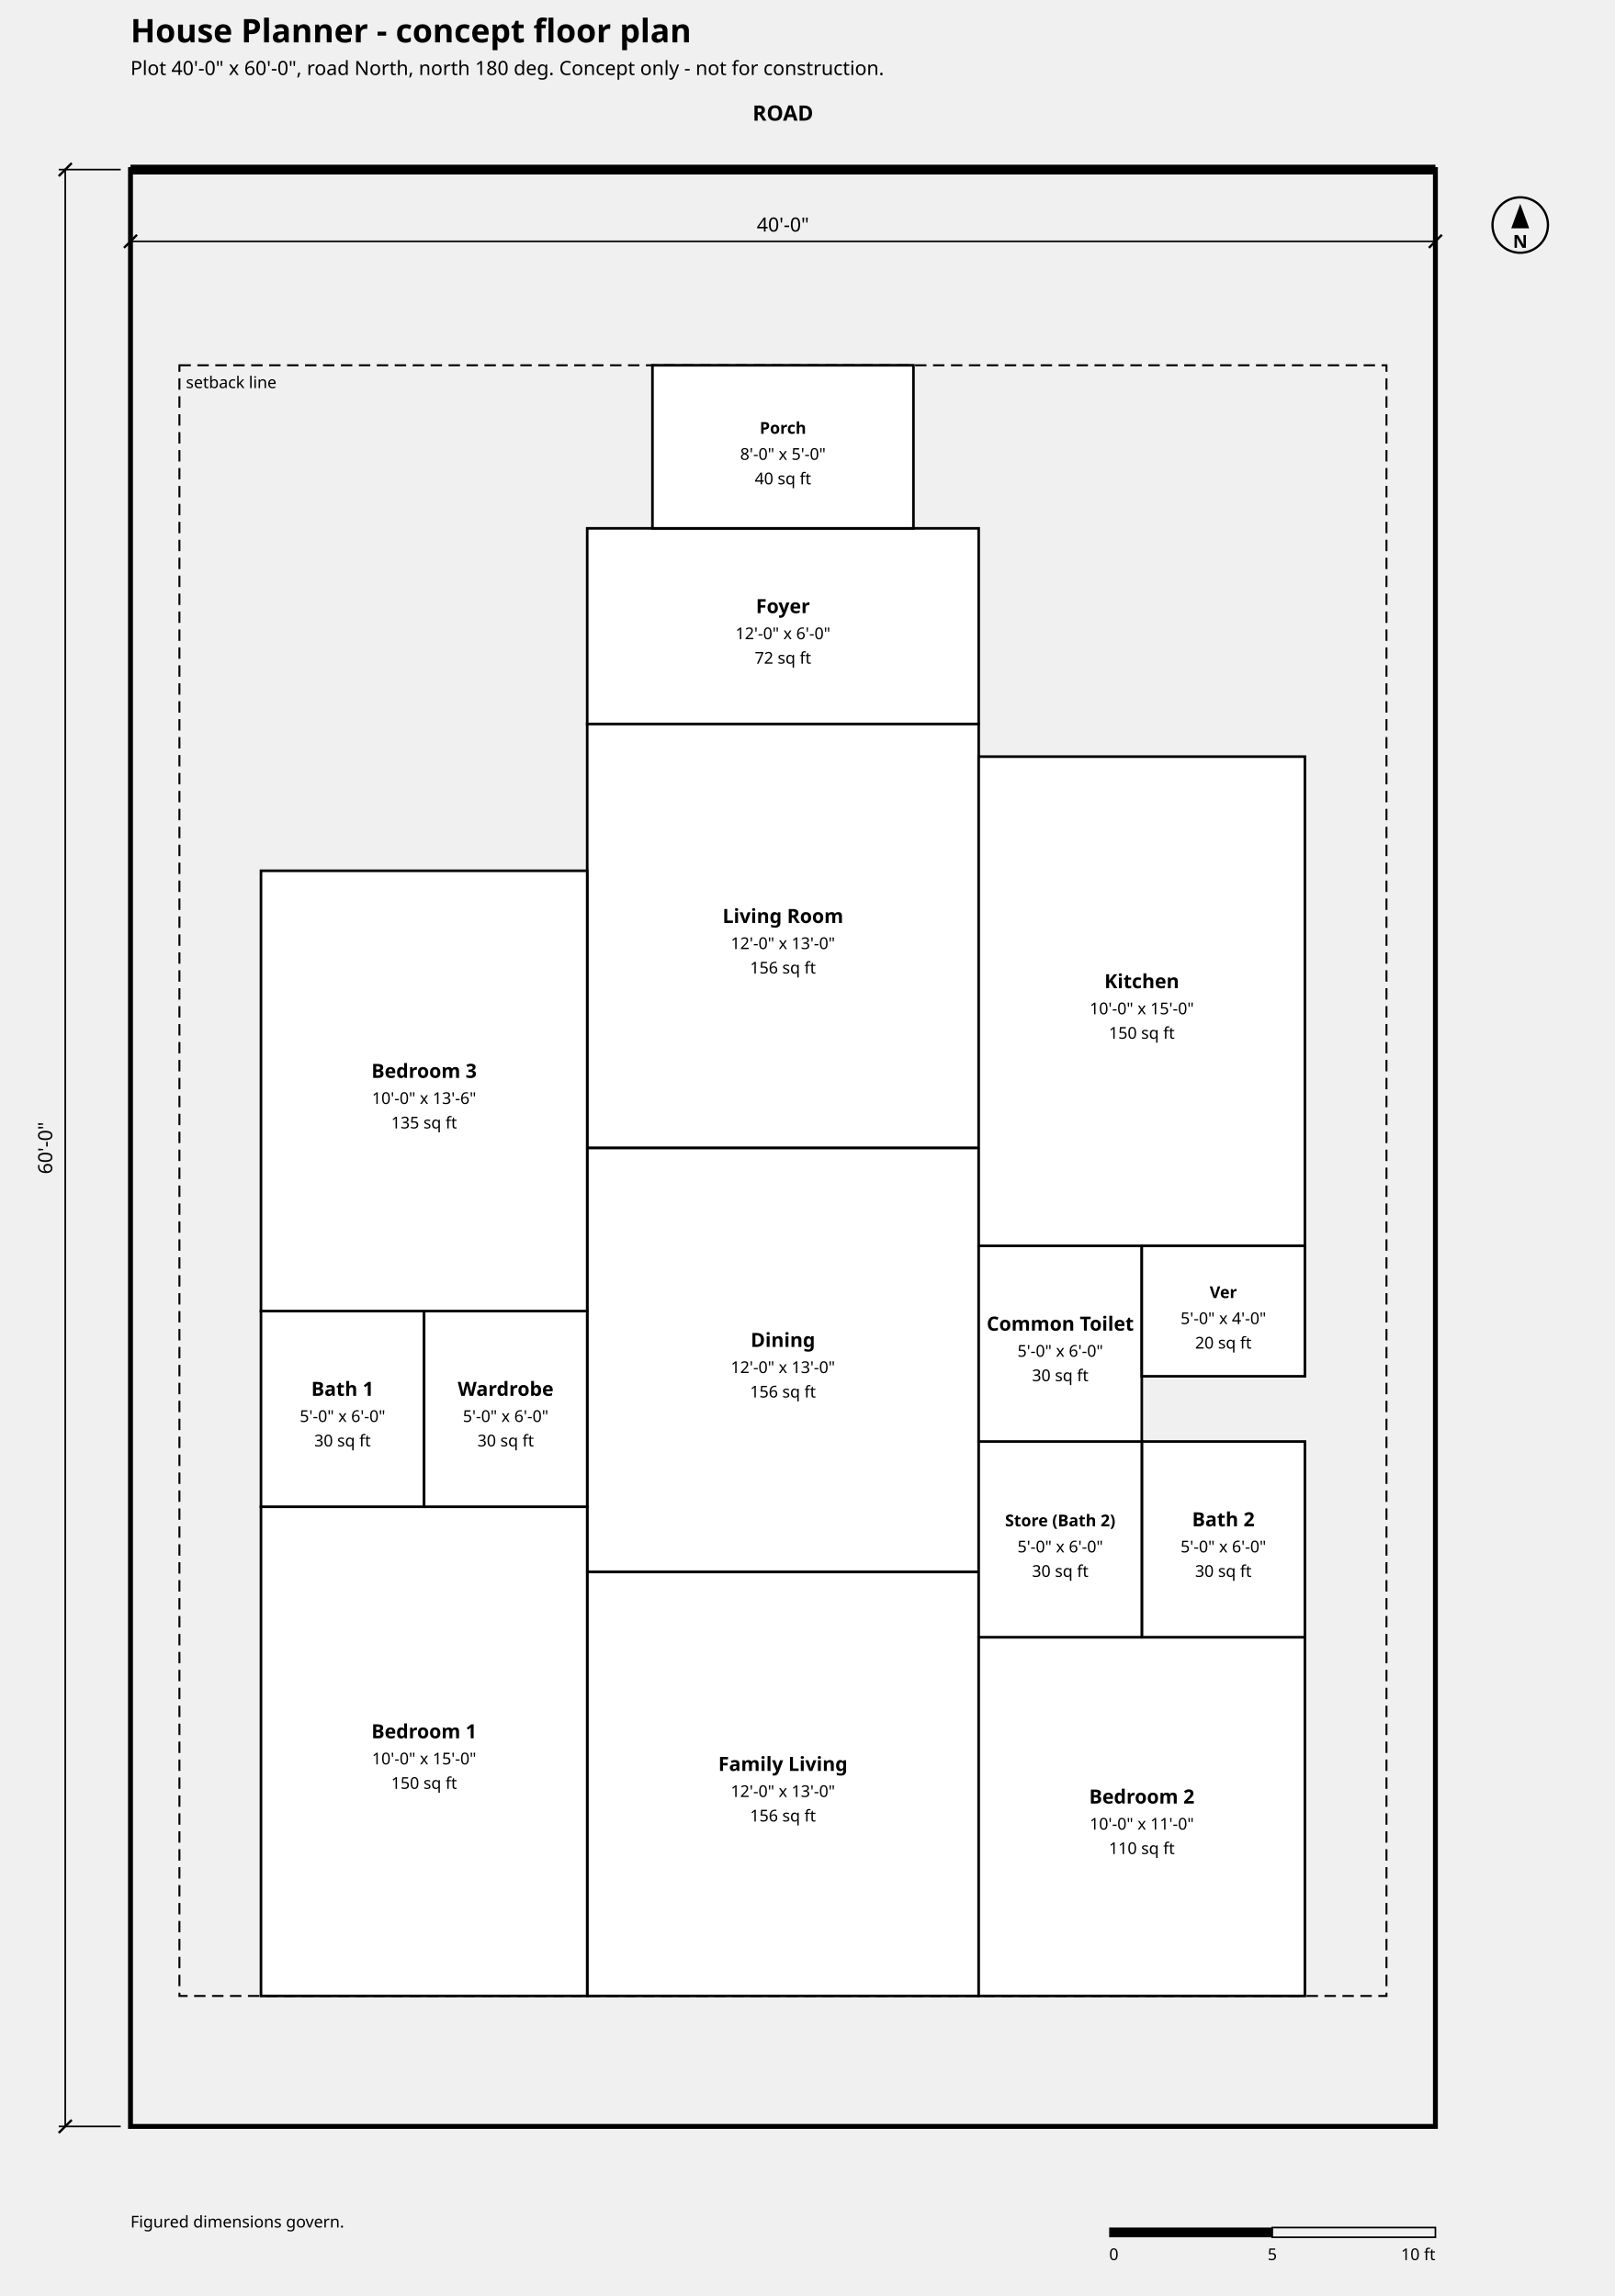
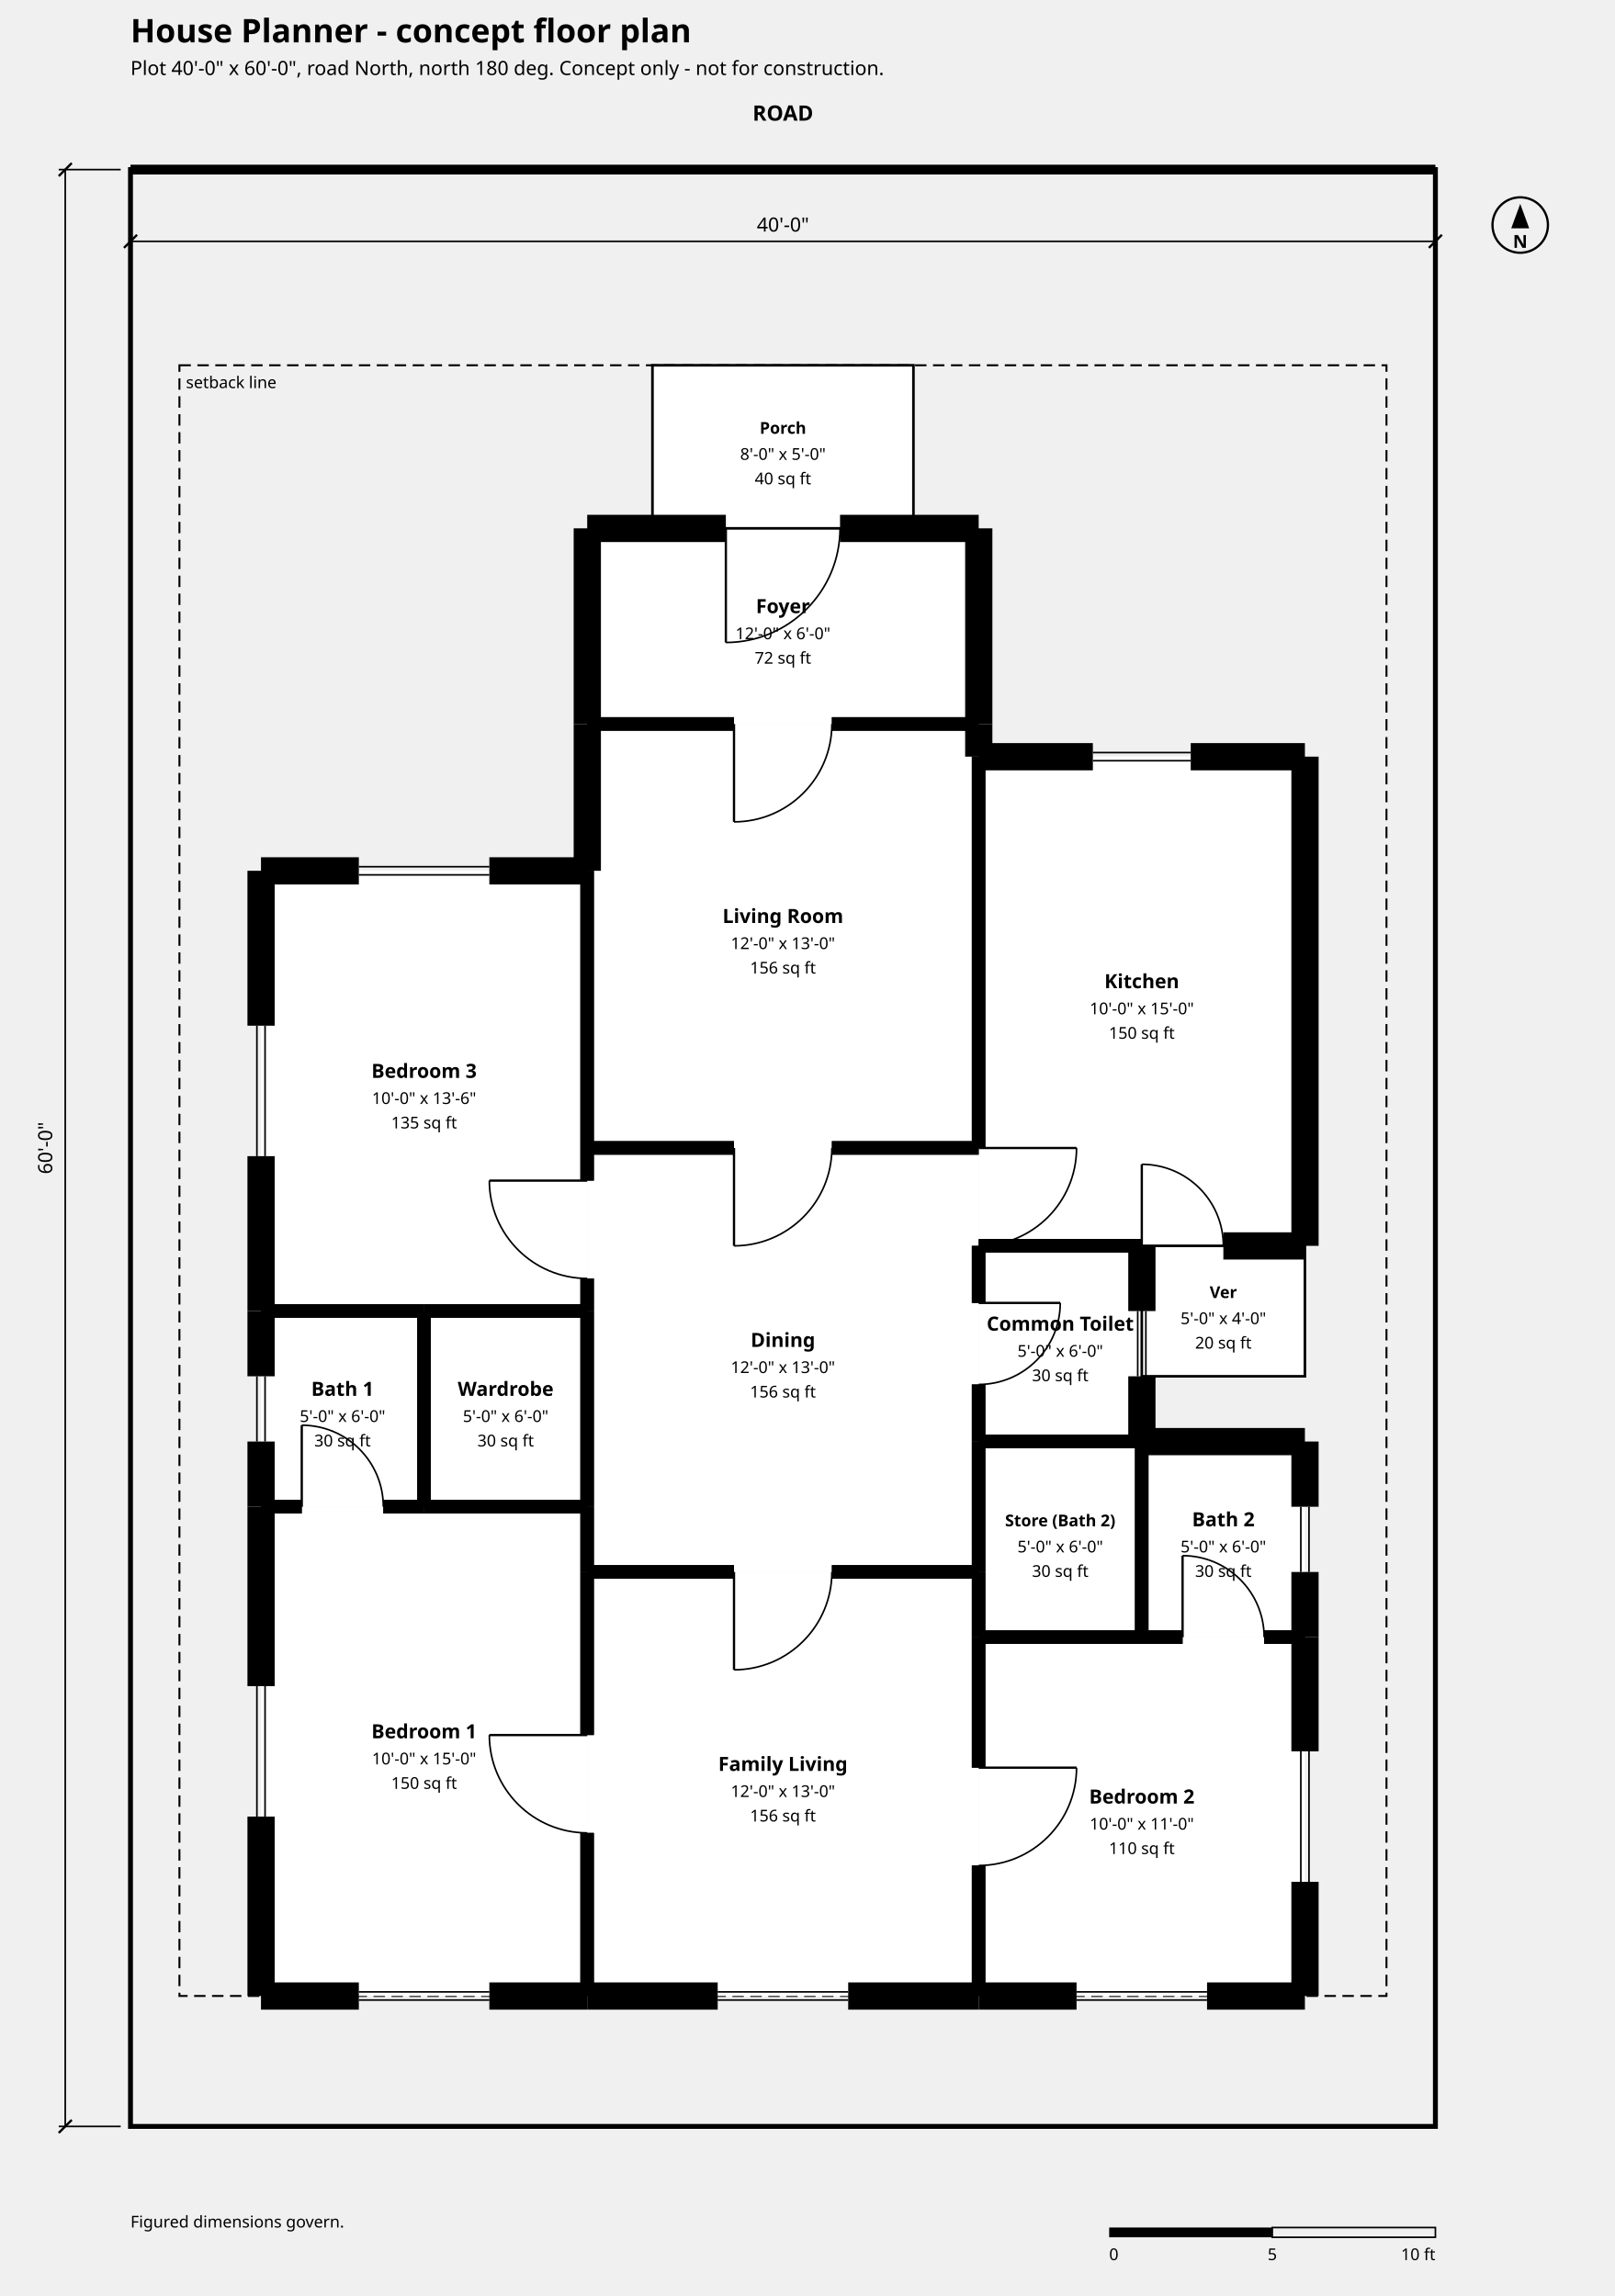
<svg xmlns="http://www.w3.org/2000/svg" viewBox="0 0 990 1408" style="width:100%;height:auto;max-width:960px;background:#fff" font-family="sans-serif">
  <text x="80" y="26" font-size="20" font-weight="bold">House Planner - concept floor plan</text>
  <text x="80" y="46" font-size="12">Plot 40'-0" x 60'-0", road North, north 180 deg. Concept only - not for construction.</text>
  <rect x="80.0" y="104.0" width="800.0" height="1200.0" fill="none" stroke="#000" stroke-width="3" />
  <rect x="110.0" y="224.0" width="740.0" height="1000.0" fill="none" stroke="#000" stroke-width="1.2" stroke-dasharray="7 4" />
  <text x="114.0" y="238.0" font-size="10">setback line</text>
  <line x1="80.0" y1="104.0" x2="880.0" y2="104.0" stroke="#000" stroke-width="6" />
  <text x="480.0" y="74.0" font-size="13" font-weight="bold" text-anchor="middle">ROAD</text>
  <g>
-     <rect x="360.0" y="324.0" width="240.0" height="120.0" fill="#fff" stroke="#000" stroke-width="1.6" />
+     <rect x="360.0" y="324.0" width="240.0" height="120.0" fill="#fff" stroke="none" />
    <text x="480.0" y="376.0" font-size="12" font-weight="bold" text-anchor="middle">Foyer</text>
    <text x="480.0" y="392.0" font-size="10" text-anchor="middle">12'-0" x 6'-0"</text>
    <text x="480.0" y="407.0" font-size="10" text-anchor="middle">72 sq ft</text>
  </g>
  <g>
-     <rect x="360.0" y="444.0" width="240.0" height="260.0" fill="#fff" stroke="#000" stroke-width="1.6" />
+     <rect x="360.0" y="444.0" width="240.0" height="260.0" fill="#fff" stroke="none" />
    <text x="480.0" y="566.0" font-size="12" font-weight="bold" text-anchor="middle">Living Room</text>
    <text x="480.0" y="582.0" font-size="10" text-anchor="middle">12'-0" x 13'-0"</text>
    <text x="480.0" y="597.0" font-size="10" text-anchor="middle">156 sq ft</text>
  </g>
  <g>
-     <rect x="360.0" y="704.0" width="240.0" height="260.0" fill="#fff" stroke="#000" stroke-width="1.6" />
+     <rect x="360.0" y="704.0" width="240.0" height="260.0" fill="#fff" stroke="none" />
    <text x="480.0" y="826.0" font-size="12" font-weight="bold" text-anchor="middle">Dining</text>
    <text x="480.0" y="842.0" font-size="10" text-anchor="middle">12'-0" x 13'-0"</text>
    <text x="480.0" y="857.0" font-size="10" text-anchor="middle">156 sq ft</text>
  </g>
  <g>
-     <rect x="360.0" y="964.0" width="240.0" height="260.0" fill="#fff" stroke="#000" stroke-width="1.6" />
+     <rect x="360.0" y="964.0" width="240.0" height="260.0" fill="#fff" stroke="none" />
    <text x="480.0" y="1086.0" font-size="12" font-weight="bold" text-anchor="middle">Family Living</text>
    <text x="480.0" y="1102.0" font-size="10" text-anchor="middle">12'-0" x 13'-0"</text>
    <text x="480.0" y="1117.0" font-size="10" text-anchor="middle">156 sq ft</text>
  </g>
  <g>
-     <rect x="160.0" y="924.0" width="200.0" height="300.0" fill="#fff" stroke="#000" stroke-width="1.6" />
+     <rect x="160.0" y="924.0" width="200.0" height="300.0" fill="#fff" stroke="none" />
    <text x="260.0" y="1066.0" font-size="12" font-weight="bold" text-anchor="middle">Bedroom 1</text>
    <text x="260.0" y="1082.0" font-size="10" text-anchor="middle">10'-0" x 15'-0"</text>
    <text x="260.0" y="1097.0" font-size="10" text-anchor="middle">150 sq ft</text>
  </g>
  <g>
-     <rect x="160.0" y="804.0" width="100.0" height="120.0" fill="#fff" stroke="#000" stroke-width="1.6" />
+     <rect x="160.0" y="804.0" width="100.0" height="120.0" fill="#fff" stroke="none" />
    <text x="210.0" y="856.0" font-size="12" font-weight="bold" text-anchor="middle">Bath 1</text>
    <text x="210.0" y="872.0" font-size="10" text-anchor="middle">5'-0" x 6'-0"</text>
    <text x="210.0" y="887.0" font-size="10" text-anchor="middle">30 sq ft</text>
  </g>
  <g>
-     <rect x="260.0" y="804.0" width="100.0" height="120.0" fill="#fff" stroke="#000" stroke-width="1.6" />
+     <rect x="260.0" y="804.0" width="100.0" height="120.0" fill="#fff" stroke="none" />
    <text x="310.0" y="856.0" font-size="12" font-weight="bold" text-anchor="middle">Wardrobe</text>
    <text x="310.0" y="872.0" font-size="10" text-anchor="middle">5'-0" x 6'-0"</text>
    <text x="310.0" y="887.0" font-size="10" text-anchor="middle">30 sq ft</text>
  </g>
  <g>
-     <rect x="160.0" y="534.0" width="200.0" height="270.0" fill="#fff" stroke="#000" stroke-width="1.6" />
+     <rect x="160.0" y="534.0" width="200.0" height="270.0" fill="#fff" stroke="none" />
    <text x="260.0" y="661.0" font-size="12" font-weight="bold" text-anchor="middle">Bedroom 3</text>
    <text x="260.0" y="677.0" font-size="10" text-anchor="middle">10'-0" x 13'-6"</text>
    <text x="260.0" y="692.0" font-size="10" text-anchor="middle">135 sq ft</text>
  </g>
  <g>
-     <rect x="600.0" y="1004.0" width="200.0" height="220.0" fill="#fff" stroke="#000" stroke-width="1.6" />
+     <rect x="600.0" y="1004.0" width="200.0" height="220.0" fill="#fff" stroke="none" />
    <text x="700.0" y="1106.0" font-size="12" font-weight="bold" text-anchor="middle">Bedroom 2</text>
    <text x="700.0" y="1122.0" font-size="10" text-anchor="middle">10'-0" x 11'-0"</text>
    <text x="700.0" y="1137.0" font-size="10" text-anchor="middle">110 sq ft</text>
  </g>
  <g>
-     <rect x="700.0" y="884.0" width="100.0" height="120.0" fill="#fff" stroke="#000" stroke-width="1.6" />
+     <rect x="700.0" y="884.0" width="100.0" height="120.0" fill="#fff" stroke="none" />
    <text x="750.0" y="936.0" font-size="12" font-weight="bold" text-anchor="middle">Bath 2</text>
    <text x="750.0" y="952.0" font-size="10" text-anchor="middle">5'-0" x 6'-0"</text>
    <text x="750.0" y="967.0" font-size="10" text-anchor="middle">30 sq ft</text>
  </g>
  <g>
-     <rect x="600.0" y="884.0" width="100.0" height="120.0" fill="#fff" stroke="#000" stroke-width="1.6" />
+     <rect x="600.0" y="884.0" width="100.0" height="120.0" fill="#fff" stroke="none" />
    <text x="650.0" y="936.0" font-size="10" font-weight="bold" text-anchor="middle">Store (Bath 2)</text>
    <text x="650.0" y="952.0" font-size="10" text-anchor="middle">5'-0" x 6'-0"</text>
    <text x="650.0" y="967.0" font-size="10" text-anchor="middle">30 sq ft</text>
  </g>
  <g>
-     <rect x="600.0" y="764.0" width="100.0" height="120.0" fill="#fff" stroke="#000" stroke-width="1.6" />
+     <rect x="600.0" y="764.0" width="100.0" height="120.0" fill="#fff" stroke="none" />
    <text x="650.0" y="816.0" font-size="12" font-weight="bold" text-anchor="middle">Common Toilet</text>
    <text x="650.0" y="832.0" font-size="10" text-anchor="middle">5'-0" x 6'-0"</text>
    <text x="650.0" y="847.0" font-size="10" text-anchor="middle">30 sq ft</text>
  </g>
  <g>
-     <rect x="600.0" y="464.0" width="200.0" height="300.0" fill="#fff" stroke="#000" stroke-width="1.6" />
+     <rect x="600.0" y="464.0" width="200.0" height="300.0" fill="#fff" stroke="none" />
    <text x="700.0" y="606.0" font-size="12" font-weight="bold" text-anchor="middle">Kitchen</text>
    <text x="700.0" y="622.0" font-size="10" text-anchor="middle">10'-0" x 15'-0"</text>
    <text x="700.0" y="637.0" font-size="10" text-anchor="middle">150 sq ft</text>
  </g>
  <g>
    <rect x="400.0" y="224.0" width="160.0" height="100.0" fill="#fff" stroke="#000" stroke-width="1.6" />
    <text x="480.0" y="266.0" font-size="10" font-weight="bold" text-anchor="middle">Porch</text>
    <text x="480.0" y="282.0" font-size="10" text-anchor="middle">8'-0" x 5'-0"</text>
    <text x="480.0" y="297.0" font-size="10" text-anchor="middle">40 sq ft</text>
  </g>
  <g>
    <rect x="700.0" y="764.0" width="100.0" height="80.0" fill="#fff" stroke="#000" stroke-width="1.6" />
    <text x="750.0" y="796.0" font-size="10" font-weight="bold" text-anchor="middle">Ver</text>
    <text x="750.0" y="812.0" font-size="10" text-anchor="middle">5'-0" x 4'-0"</text>
    <text x="750.0" y="827.0" font-size="10" text-anchor="middle">20 sq ft</text>
  </g>
+   <rect x="360.0" y="439.8" width="90.0" height="8.3" fill="#000" stroke="none" />
+   <rect x="510.0" y="439.8" width="90.0" height="8.3" fill="#000" stroke="none" />
+   <rect x="360.0" y="315.7" width="85.0" height="16.7" fill="#000" stroke="none" />
+   <rect x="515.0" y="315.7" width="85.0" height="16.7" fill="#000" stroke="none" />
+   <rect x="591.7" y="324.0" width="16.7" height="120.0" fill="#000" stroke="none" />
+   <rect x="351.7" y="324.0" width="16.7" height="120.0" fill="#000" stroke="none" />
+   <rect x="360.0" y="699.8" width="90.0" height="8.3" fill="#000" stroke="none" />
+   <rect x="510.0" y="699.8" width="90.0" height="8.3" fill="#000" stroke="none" />
+   <rect x="360.0" y="439.8" width="90.0" height="8.3" fill="#000" stroke="none" />
+   <rect x="510.0" y="439.8" width="90.0" height="8.3" fill="#000" stroke="none" />
+   <rect x="591.7" y="444.0" width="16.7" height="20.0" fill="#000" stroke="none" />
+   <rect x="595.8" y="464.0" width="8.3" height="240.0" fill="#000" stroke="none" />
+   <rect x="351.7" y="444.0" width="16.7" height="90.0" fill="#000" stroke="none" />
+   <rect x="355.8" y="534.0" width="8.3" height="170.0" fill="#000" stroke="none" />
+   <rect x="360.0" y="959.8" width="90.0" height="8.3" fill="#000" stroke="none" />
+   <rect x="510.0" y="959.8" width="90.0" height="8.3" fill="#000" stroke="none" />
+   <rect x="360.0" y="699.8" width="90.0" height="8.3" fill="#000" stroke="none" />
+   <rect x="510.0" y="699.8" width="90.0" height="8.3" fill="#000" stroke="none" />
+   <rect x="595.8" y="884.0" width="8.3" height="80.0" fill="#000" stroke="none" />
+   <rect x="595.8" y="764.0" width="8.3" height="35.0" fill="#000" stroke="none" />
+   <rect x="595.8" y="849.0" width="8.3" height="35.0" fill="#000" stroke="none" />
+   <rect x="355.8" y="924.0" width="8.3" height="40.0" fill="#000" stroke="none" />
+   <rect x="355.8" y="804.0" width="8.3" height="120.0" fill="#000" stroke="none" />
+   <rect x="355.8" y="704.0" width="8.3" height="20.0" fill="#000" stroke="none" />
+   <rect x="355.8" y="784.0" width="8.3" height="20.0" fill="#000" stroke="none" />
+   <rect x="360.0" y="1215.7" width="80.0" height="16.7" fill="#000" stroke="none" />
+   <rect x="520.0" y="1215.7" width="80.0" height="16.7" fill="#000" stroke="none" />
+   <rect x="360.0" y="959.8" width="90.0" height="8.3" fill="#000" stroke="none" />
+   <rect x="510.0" y="959.8" width="90.0" height="8.3" fill="#000" stroke="none" />
+   <rect x="595.8" y="1004.0" width="8.3" height="80.0" fill="#000" stroke="none" />
+   <rect x="595.8" y="1144.0" width="8.3" height="80.0" fill="#000" stroke="none" />
+   <rect x="595.8" y="964.0" width="8.3" height="40.0" fill="#000" stroke="none" />
+   <rect x="355.8" y="964.0" width="8.3" height="100.0" fill="#000" stroke="none" />
+   <rect x="355.8" y="1124.0" width="8.3" height="100.0" fill="#000" stroke="none" />
+   <rect x="160.0" y="1215.7" width="60.0" height="16.7" fill="#000" stroke="none" />
+   <rect x="300.0" y="1215.7" width="60.0" height="16.7" fill="#000" stroke="none" />
+   <rect x="160.0" y="919.8" width="25.0" height="8.3" fill="#000" stroke="none" />
+   <rect x="235.0" y="919.8" width="25.0" height="8.3" fill="#000" stroke="none" />
+   <rect x="260.0" y="919.8" width="100.0" height="8.3" fill="#000" stroke="none" />
+   <rect x="355.8" y="924.0" width="8.3" height="40.0" fill="#000" stroke="none" />
+   <rect x="355.8" y="964.0" width="8.3" height="100.0" fill="#000" stroke="none" />
+   <rect x="355.8" y="1124.0" width="8.3" height="100.0" fill="#000" stroke="none" />
+   <rect x="151.7" y="924.0" width="16.7" height="110.0" fill="#000" stroke="none" />
+   <rect x="151.7" y="1114.0" width="16.7" height="110.0" fill="#000" stroke="none" />
+   <rect x="160.0" y="919.8" width="25.0" height="8.3" fill="#000" stroke="none" />
+   <rect x="235.0" y="919.8" width="25.0" height="8.3" fill="#000" stroke="none" />
+   <rect x="160.0" y="799.8" width="100.0" height="8.3" fill="#000" stroke="none" />
+   <rect x="255.8" y="804.0" width="8.3" height="120.0" fill="#000" stroke="none" />
+   <rect x="151.7" y="804.0" width="16.7" height="40.0" fill="#000" stroke="none" />
+   <rect x="151.7" y="884.0" width="16.7" height="40.0" fill="#000" stroke="none" />
+   <rect x="260.0" y="919.8" width="100.0" height="8.3" fill="#000" stroke="none" />
+   <rect x="260.0" y="799.8" width="100.0" height="8.3" fill="#000" stroke="none" />
+   <rect x="355.8" y="804.0" width="8.3" height="120.0" fill="#000" stroke="none" />
+   <rect x="255.8" y="804.0" width="8.3" height="120.0" fill="#000" stroke="none" />
+   <rect x="160.0" y="799.8" width="100.0" height="8.3" fill="#000" stroke="none" />
+   <rect x="260.0" y="799.8" width="100.0" height="8.3" fill="#000" stroke="none" />
+   <rect x="160.0" y="525.7" width="60.0" height="16.7" fill="#000" stroke="none" />
+   <rect x="300.0" y="525.7" width="60.0" height="16.7" fill="#000" stroke="none" />
+   <rect x="355.8" y="534.0" width="8.3" height="170.0" fill="#000" stroke="none" />
+   <rect x="355.8" y="704.0" width="8.3" height="20.0" fill="#000" stroke="none" />
+   <rect x="355.8" y="784.0" width="8.3" height="20.0" fill="#000" stroke="none" />
+   <rect x="151.7" y="534.0" width="16.7" height="95.0" fill="#000" stroke="none" />
+   <rect x="151.7" y="709.0" width="16.7" height="95.0" fill="#000" stroke="none" />
+   <rect x="600.0" y="1215.7" width="60.0" height="16.7" fill="#000" stroke="none" />
+   <rect x="740.0" y="1215.7" width="60.0" height="16.7" fill="#000" stroke="none" />
+   <rect x="700.0" y="999.8" width="25.0" height="8.3" fill="#000" stroke="none" />
+   <rect x="775.0" y="999.8" width="25.0" height="8.3" fill="#000" stroke="none" />
+   <rect x="600.0" y="999.8" width="100.0" height="8.3" fill="#000" stroke="none" />
+   <rect x="791.7" y="1004.0" width="16.7" height="70.0" fill="#000" stroke="none" />
+   <rect x="791.7" y="1154.0" width="16.7" height="70.0" fill="#000" stroke="none" />
+   <rect x="595.8" y="1004.0" width="8.3" height="80.0" fill="#000" stroke="none" />
+   <rect x="595.8" y="1144.0" width="8.3" height="80.0" fill="#000" stroke="none" />
+   <rect x="700.0" y="999.8" width="25.0" height="8.3" fill="#000" stroke="none" />
+   <rect x="775.0" y="999.8" width="25.0" height="8.3" fill="#000" stroke="none" />
+   <rect x="700.0" y="875.7" width="100.0" height="16.7" fill="#000" stroke="none" />
+   <rect x="791.7" y="884.0" width="16.7" height="40.0" fill="#000" stroke="none" />
+   <rect x="791.7" y="964.0" width="16.7" height="40.0" fill="#000" stroke="none" />
+   <rect x="695.8" y="884.0" width="8.3" height="120.0" fill="#000" stroke="none" />
+   <rect x="600.0" y="999.8" width="100.0" height="8.3" fill="#000" stroke="none" />
+   <rect x="600.0" y="879.8" width="100.0" height="8.3" fill="#000" stroke="none" />
+   <rect x="695.8" y="884.0" width="8.3" height="120.0" fill="#000" stroke="none" />
+   <rect x="595.8" y="884.0" width="8.3" height="80.0" fill="#000" stroke="none" />
+   <rect x="595.8" y="964.0" width="8.3" height="40.0" fill="#000" stroke="none" />
+   <rect x="600.0" y="879.8" width="100.0" height="8.3" fill="#000" stroke="none" />
+   <rect x="600.0" y="759.8" width="100.0" height="8.3" fill="#000" stroke="none" />
+   <rect x="691.7" y="764.0" width="16.7" height="40.0" fill="#000" stroke="none" />
+   <rect x="691.7" y="844.0" width="16.7" height="40.0" fill="#000" stroke="none" />
+   <rect x="595.8" y="764.0" width="8.3" height="35.0" fill="#000" stroke="none" />
+   <rect x="595.8" y="849.0" width="8.3" height="35.0" fill="#000" stroke="none" />
+   <rect x="750.0" y="755.7" width="50.0" height="16.7" fill="#000" stroke="none" />
+   <rect x="600.0" y="759.8" width="100.0" height="8.3" fill="#000" stroke="none" />
+   <rect x="600.0" y="455.7" width="70.0" height="16.7" fill="#000" stroke="none" />
+   <rect x="730.0" y="455.7" width="70.0" height="16.7" fill="#000" stroke="none" />
+   <rect x="791.7" y="464.0" width="16.7" height="300.0" fill="#000" stroke="none" />
+   <rect x="595.8" y="464.0" width="8.3" height="240.0" fill="#000" stroke="none" />
+   <line x1="445.0" y1="324.0" x2="445.0" y2="394.0" stroke="#000" stroke-width="1.4" />
+   <path d="M 445.0 394.0 A 70.0 70.0 0 0 0 515.0 324.0" fill="none" stroke="#000" stroke-width="1" />
+   <line x1="450.0" y1="444.0" x2="450.0" y2="504.0" stroke="#000" stroke-width="1.4" />
+   <path d="M 450.0 504.0 A 60.0 60.0 0 0 0 510.0 444.0" fill="none" stroke="#000" stroke-width="1" />
+   <line x1="450.0" y1="704.0" x2="450.0" y2="764.0" stroke="#000" stroke-width="1.4" />
+   <path d="M 450.0 764.0 A 60.0 60.0 0 0 0 510.0 704.0" fill="none" stroke="#000" stroke-width="1" />
+   <line x1="450.0" y1="964.0" x2="450.0" y2="1024.0" stroke="#000" stroke-width="1.4" />
+   <path d="M 450.0 1024.0 A 60.0 60.0 0 0 0 510.0 964.0" fill="none" stroke="#000" stroke-width="1" />
+   <line x1="360.0" y1="1064.0" x2="300.0" y2="1064.0" stroke="#000" stroke-width="1.4" />
+   <path d="M 300.0 1064.0 A 60.0 60.0 0 0 0 360.0 1124.0" fill="none" stroke="#000" stroke-width="1" />
+   <line x1="360.0" y1="724.0" x2="300.0" y2="724.0" stroke="#000" stroke-width="1.4" />
+   <path d="M 300.0 724.0 A 60.0 60.0 0 0 0 360.0 784.0" fill="none" stroke="#000" stroke-width="1" />
+   <line x1="600.0" y1="1084.0" x2="660.0" y2="1084.0" stroke="#000" stroke-width="1.4" />
+   <path d="M 660.0 1084.0 A 60.0 60.0 0 0 1 600.0 1144.0" fill="none" stroke="#000" stroke-width="1" />
+   <line x1="600.0" y1="704.0" x2="660.0" y2="704.0" stroke="#000" stroke-width="1.4" />
+   <path d="M 660.0 704.0 A 60.0 60.0 0 0 1 600.0 764.0" fill="none" stroke="#000" stroke-width="1" />
+   <line x1="700.0" y1="764.0" x2="700.0" y2="714.0" stroke="#000" stroke-width="1.4" />
+   <path d="M 700.0 714.0 A 50.0 50.0 0 0 1 750.0 764.0" fill="none" stroke="#000" stroke-width="1" />
+   <line x1="185.0" y1="924.0" x2="185.0" y2="874.0" stroke="#000" stroke-width="1.4" />
+   <path d="M 185.0 874.0 A 50.0 50.0 0 0 1 235.0 924.0" fill="none" stroke="#000" stroke-width="1" />
+   <line x1="725.0" y1="1004.0" x2="725.0" y2="954.0" stroke="#000" stroke-width="1.4" />
+   <path d="M 725.0 954.0 A 50.0 50.0 0 0 1 775.0 1004.0" fill="none" stroke="#000" stroke-width="1" />
+   <line x1="600.0" y1="799.0" x2="650.0" y2="799.0" stroke="#000" stroke-width="1.4" />
+   <path d="M 650.0 799.0 A 50.0 50.0 0 0 1 600.0 849.0" fill="none" stroke="#000" stroke-width="1" />
+   <line x1="220.0" y1="1226.5" x2="300.0" y2="1226.5" stroke="#000" stroke-width="1" />
+   <line x1="220.0" y1="1221.5" x2="300.0" y2="1221.5" stroke="#000" stroke-width="1" />
+   <line x1="157.5" y1="1034.0" x2="157.5" y2="1114.0" stroke="#000" stroke-width="1" />
+   <line x1="162.5" y1="1034.0" x2="162.5" y2="1114.0" stroke="#000" stroke-width="1" />
+   <line x1="157.5" y1="629.0" x2="157.5" y2="709.0" stroke="#000" stroke-width="1" />
+   <line x1="162.5" y1="629.0" x2="162.5" y2="709.0" stroke="#000" stroke-width="1" />
+   <line x1="220.0" y1="536.5" x2="300.0" y2="536.5" stroke="#000" stroke-width="1" />
+   <line x1="220.0" y1="531.5" x2="300.0" y2="531.5" stroke="#000" stroke-width="1" />
+   <line x1="660.0" y1="1226.5" x2="740.0" y2="1226.5" stroke="#000" stroke-width="1" />
+   <line x1="660.0" y1="1221.5" x2="740.0" y2="1221.5" stroke="#000" stroke-width="1" />
+   <line x1="797.5" y1="1074.0" x2="797.5" y2="1154.0" stroke="#000" stroke-width="1" />
+   <line x1="802.5" y1="1074.0" x2="802.5" y2="1154.0" stroke="#000" stroke-width="1" />
+   <line x1="440.0" y1="1226.5" x2="520.0" y2="1226.5" stroke="#000" stroke-width="1" />
+   <line x1="440.0" y1="1221.5" x2="520.0" y2="1221.5" stroke="#000" stroke-width="1" />
+   <line x1="670.0" y1="466.5" x2="730.0" y2="466.5" stroke="#000" stroke-width="1" />
+   <line x1="670.0" y1="461.5" x2="730.0" y2="461.5" stroke="#000" stroke-width="1" />
+   <line x1="157.5" y1="844.0" x2="157.5" y2="884.0" stroke="#000" stroke-width="1" />
+   <line x1="162.5" y1="844.0" x2="162.5" y2="884.0" stroke="#000" stroke-width="1" />
+   <line x1="797.5" y1="924.0" x2="797.5" y2="964.0" stroke="#000" stroke-width="1" />
+   <line x1="802.5" y1="924.0" x2="802.5" y2="964.0" stroke="#000" stroke-width="1" />
+   <line x1="697.5" y1="804.0" x2="697.5" y2="844.0" stroke="#000" stroke-width="1" />
+   <line x1="702.5" y1="804.0" x2="702.5" y2="844.0" stroke="#000" stroke-width="1" />
  <line x1="80.0" y1="110.0" x2="80.0" y2="152.0" stroke="#000" stroke-width="1" />
  <line x1="880.0" y1="110.0" x2="880.0" y2="152.0" stroke="#000" stroke-width="1" />
  <line x1="80.0" y1="148.0" x2="880.0" y2="148.0" stroke="#000" stroke-width="1" />
  <line x1="76.0" y1="152.0" x2="84.0" y2="144.0" stroke="#000" stroke-width="1.4" />
  <line x1="876.0" y1="152.0" x2="884.0" y2="144.0" stroke="#000" stroke-width="1.4" />
  <text x="480.0" y="142.0" font-size="12" text-anchor="middle">40'-0"</text>
  <line x1="74.0" y1="104.0" x2="36.0" y2="104.0" stroke="#000" stroke-width="1" />
  <line x1="74.0" y1="1304.0" x2="36.0" y2="1304.0" stroke="#000" stroke-width="1" />
  <line x1="40.0" y1="104.0" x2="40.0" y2="1304.0" stroke="#000" stroke-width="1" />
  <line x1="36.0" y1="108.0" x2="44.0" y2="100.0" stroke="#000" stroke-width="1.4" />
  <line x1="36.0" y1="1308.0" x2="44.0" y2="1300.0" stroke="#000" stroke-width="1.4" />
  <text x="32.0" y="704.0" font-size="12" text-anchor="middle" transform="rotate(-90 32.0 704.0)">60'-0"</text>
  <g>
    <circle cx="932.0" cy="138.0" r="17" fill="none" stroke="#000" stroke-width="1.4" />
    <polygon points="932.0,125.0 926.5,140.0 937.5,140.0" fill="#000" />
    <text x="932.0" y="152.0" font-size="11" font-weight="bold" text-anchor="middle">N</text>
  </g>
  <g>
    <rect x="680.0" y="1366.0" width="100.0" height="6" fill="#000" />
    <rect x="780.0" y="1366.0" width="100.0" height="6" fill="none" stroke="#000" stroke-width="1" />
    <text x="680.0" y="1386.0" font-size="10">0</text>
    <text x="780.0" y="1386.0" font-size="10" text-anchor="middle">5</text>
    <text x="880.0" y="1386.0" font-size="10" text-anchor="end">10 ft</text>
  </g>
  <text x="80.0" y="1366.0" font-size="10">Figured dimensions govern.</text>
</svg>
